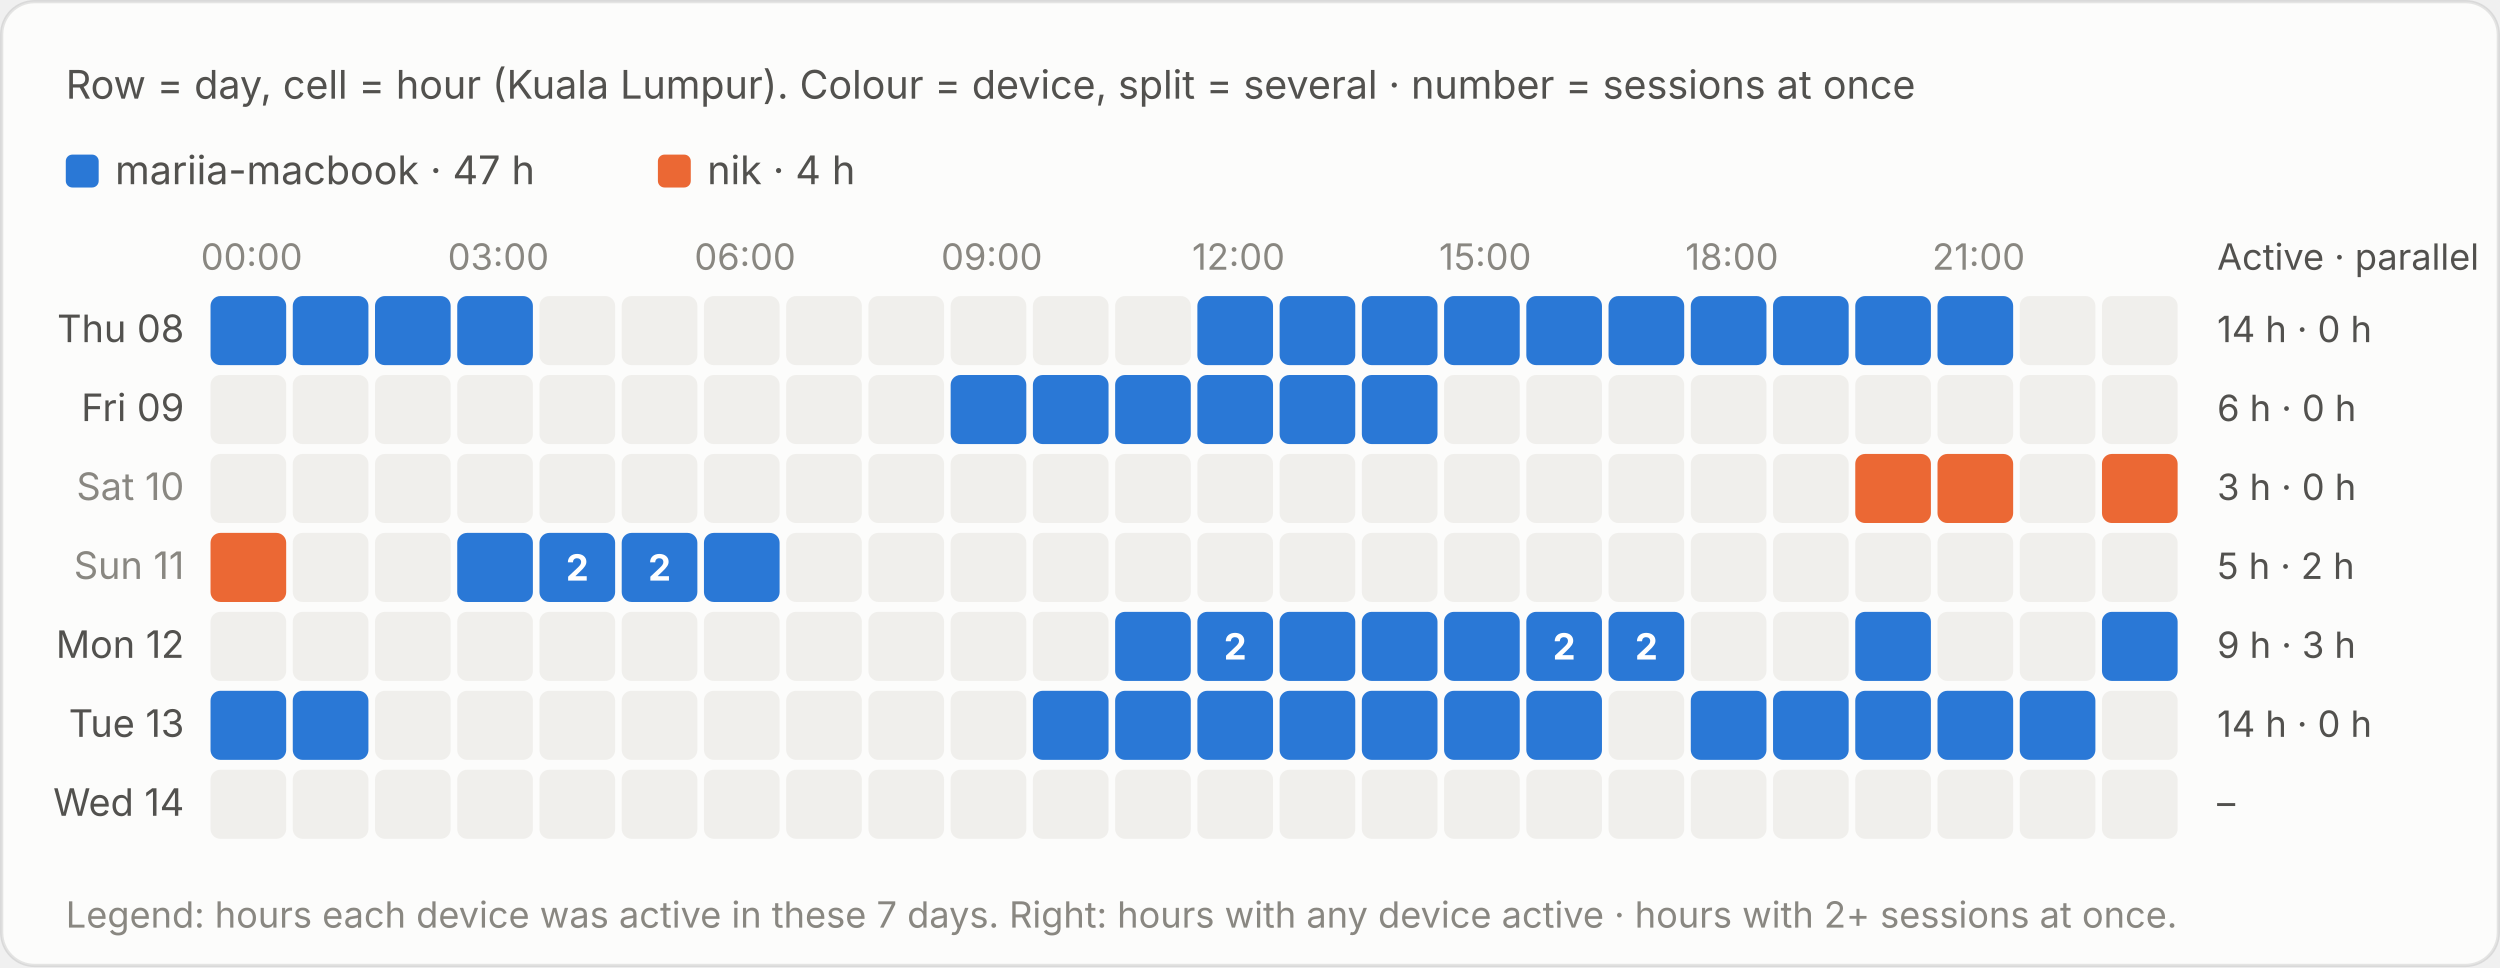
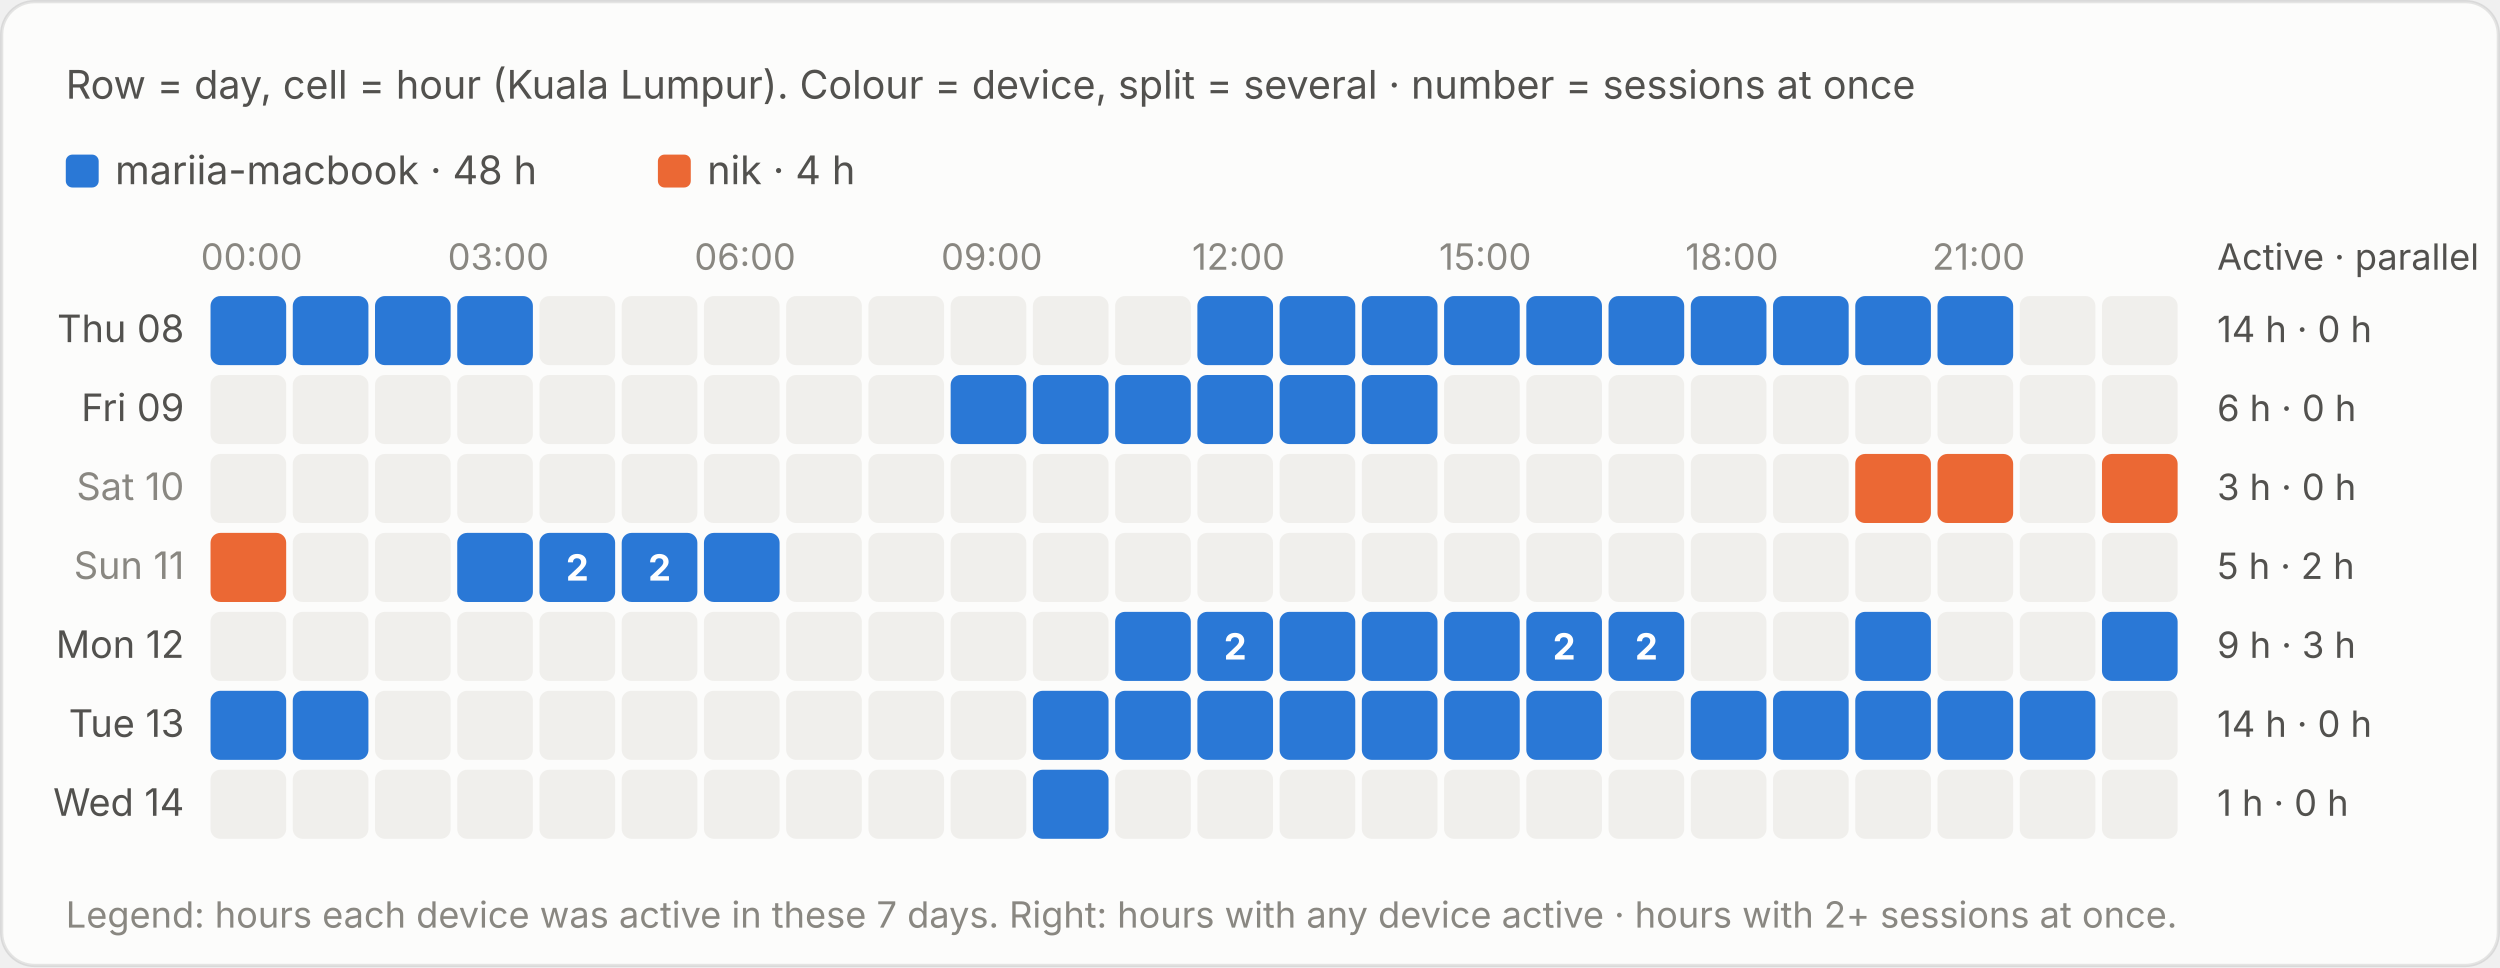
<svg xmlns="http://www.w3.org/2000/svg" viewBox="0 0 760 294" width="760" height="294" role="img" aria-label="Row = day, cell = hour (Kuala Lumpur). Colour = device, split = several · number = sessions at once">
  <style>text{font-family:system-ui,-apple-system,"Segoe UI",sans-serif;font-variant-numeric:tabular-nums}.bg{fill:#fcfcfb;stroke:rgba(11,11,11,.10)}.tp{fill:#0b0b0b}.ts{fill:#52514e}.tm{fill:#898781}.grid{stroke:#e1e0d9;stroke-width:1}.base{stroke:#c3c2b7;stroke-width:1}.so{fill:#b5b3ad}.lo{stroke:#b5b3ad}.qe{fill:#f0efec}.ring{stroke:#fcfcfb}.area{fill-opacity:.1}.s0{fill:#2a78d6}.l0{stroke:#2a78d6}.s1{fill:#eb6834}.l1{stroke:#eb6834}.s2{fill:#1baf7a}.l2{stroke:#1baf7a}.s3{fill:#eda100}.l3{stroke:#eda100}.s4{fill:#e87ba4}.l4{stroke:#e87ba4}.s5{fill:#008300}.l5{stroke:#008300}.s6{fill:#4a3aa7}.l6{stroke:#4a3aa7}.s7{fill:#e34948}.l7{stroke:#e34948}.q0{fill:#cde2fb}.q1{fill:#9ec5f4}.q2{fill:#6da7ec}.q3{fill:#3987e5}.q4{fill:#256abf}.q5{fill:#184f95}.q6{fill:#0d366b}.r0{fill:#f8d4d4}.r1{fill:#ec8f8f}.r2{fill:#c42f2f}.a0{fill:#fbe3e3}.a1{fill:#f5b8b8}.a2{fill:#ec8f8f}.a3{fill:#d65252}.a4{fill:#a82525}.tq0{fill:#0b0b0b}.tq1{fill:#0b0b0b}.tq2{fill:#0b0b0b}.tq3{fill:#ffffff}.tq4{fill:#ffffff}.tq5{fill:#ffffff}.tq6{fill:#ffffff}.tr0{fill:#0b0b0b}.tr1{fill:#0b0b0b}.tr2{fill:#ffffff}.ta0{fill:#0b0b0b}.ta1{fill:#0b0b0b}.ta2{fill:#0b0b0b}.ta3{fill:#ffffff}.ta4{fill:#ffffff}.tw{fill:#ffffff}@media (prefers-color-scheme:dark){.bg{fill:#1a1a19;stroke:rgba(255,255,255,.10)}.tp{fill:#fff}.ts{fill:#c3c2b7}.tm{fill:#898781}.grid{stroke:#2c2c2a}.base{stroke:#383835}.so{fill:#5c5b57}.lo{stroke:#5c5b57}.qe{fill:#262624}.ring{stroke:#1a1a19}.s0{fill:#3987e5}.l0{stroke:#3987e5}.s1{fill:#d95926}.l1{stroke:#d95926}.s2{fill:#199e70}.l2{stroke:#199e70}.s3{fill:#c98500}.l3{stroke:#c98500}.s4{fill:#d55181}.l4{stroke:#d55181}.s5{fill:#008300}.l5{stroke:#008300}.s6{fill:#9085e9}.l6{stroke:#9085e9}.s7{fill:#e66767}.l7{stroke:#e66767}.q0{fill:#16263a}.q1{fill:#123a66}.q2{fill:#184f95}.q3{fill:#256abf}.q4{fill:#3987e5}.q5{fill:#6da7ec}.q6{fill:#b7d3f6}.r0{fill:#4a2023}.r1{fill:#8c2c2f}.r2{fill:#e25555}.a0{fill:#3a1a1c}.a1{fill:#5e2427}.a2{fill:#8c2c2f}.a3{fill:#c43c3f}.a4{fill:#f07070}.tq0{fill:#ffffff}.tq1{fill:#ffffff}.tq2{fill:#ffffff}.tq3{fill:#ffffff}.tq4{fill:#ffffff}.tq5{fill:#0b0b0b}.tq6{fill:#0b0b0b}.tr0{fill:#ffffff}.tr1{fill:#ffffff}.tr2{fill:#ffffff}.ta0{fill:#ffffff}.ta1{fill:#ffffff}.ta2{fill:#ffffff}.ta3{fill:#ffffff}.ta4{fill:#0b0b0b}.tw{fill:#ffffff}}</style>
  <rect class="bg" x=".5" y=".5" width="759" height="293" rx="10" />
  <text class="ts" x="20" y="30" font-size="12">Row = day, cell = hour (Kuala Lumpur). Colour = device, split = several · number = sessions at once</text>
  <g transform="translate(0,-20)">
    <rect class="s0" x="20.0" y="67" width="10" height="10" rx="2" />
-     <text class="ts" x="35.0" y="76" font-size="12">mariia-macbook · 47 h</text>
+     <text class="ts" x="35.0" y="76" font-size="12">mariia-macbook · 48 h</text>
    <rect class="s1" x="200.0" y="67" width="10" height="10" rx="2" />
    <text class="ts" x="215.0" y="76" font-size="12">nik · 4 h</text>
    <text class="tm" x="76.5" y="102" font-size="11" text-anchor="middle">00:00</text>
    <text class="tm" x="151.5" y="102" font-size="11" text-anchor="middle">03:00</text>
    <text class="tm" x="226.5" y="102" font-size="11" text-anchor="middle">06:00</text>
    <text class="tm" x="301.5" y="102" font-size="11" text-anchor="middle">09:00</text>
    <text class="tm" x="376.5" y="102" font-size="11" text-anchor="middle">12:00</text>
    <text class="tm" x="451.5" y="102" font-size="11" text-anchor="middle">15:00</text>
    <text class="tm" x="526.5" y="102" font-size="11" text-anchor="middle">18:00</text>
    <text class="tm" x="601.5" y="102" font-size="11" text-anchor="middle">21:00</text>
    <text class="ts" x="674" y="102" font-size="11">Active · parallel</text>
    <text class="ts" x="56" y="124.0" font-size="11.5" text-anchor="end">Thu 08</text>
    <rect class="s0" x="64.0" y="110" width="23.0" height="21" rx="3" />
    <rect x="64.0" y="110" width="23" height="21" fill="transparent" />
    <rect class="s0" x="89.0" y="110" width="23.0" height="21" rx="3" />
    <rect x="89.0" y="110" width="23" height="21" fill="transparent" />
    <rect class="s0" x="114.0" y="110" width="23.0" height="21" rx="3" />
    <rect x="114.0" y="110" width="23" height="21" fill="transparent" />
    <rect class="s0" x="139.0" y="110" width="23.0" height="21" rx="3" />
    <rect x="139.0" y="110" width="23" height="21" fill="transparent" />
    <rect class="qe" x="164.0" y="110" width="23" height="21" rx="3" />
    <rect class="qe" x="189.0" y="110" width="23" height="21" rx="3" />
    <rect class="qe" x="214.0" y="110" width="23" height="21" rx="3" />
    <rect class="qe" x="239.0" y="110" width="23" height="21" rx="3" />
    <rect class="qe" x="264.0" y="110" width="23" height="21" rx="3" />
    <rect class="qe" x="289.0" y="110" width="23" height="21" rx="3" />
    <rect class="qe" x="314.0" y="110" width="23" height="21" rx="3" />
    <rect class="qe" x="339.0" y="110" width="23" height="21" rx="3" />
    <rect class="s0" x="364.0" y="110" width="23.0" height="21" rx="3" />
    <rect x="364.0" y="110" width="23" height="21" fill="transparent" />
    <rect class="s0" x="389.0" y="110" width="23.0" height="21" rx="3" />
    <rect x="389.0" y="110" width="23" height="21" fill="transparent" />
    <rect class="s0" x="414.0" y="110" width="23.0" height="21" rx="3" />
    <rect x="414.0" y="110" width="23" height="21" fill="transparent" />
    <rect class="s0" x="439.0" y="110" width="23.0" height="21" rx="3" />
    <rect x="439.0" y="110" width="23" height="21" fill="transparent" />
    <rect class="s0" x="464.0" y="110" width="23.0" height="21" rx="3" />
    <rect x="464.0" y="110" width="23" height="21" fill="transparent" />
    <rect class="s0" x="489.0" y="110" width="23.0" height="21" rx="3" />
    <rect x="489.0" y="110" width="23" height="21" fill="transparent" />
    <rect class="s0" x="514.0" y="110" width="23.0" height="21" rx="3" />
    <rect x="514.0" y="110" width="23" height="21" fill="transparent" />
    <rect class="s0" x="539.0" y="110" width="23.0" height="21" rx="3" />
    <rect x="539.0" y="110" width="23" height="21" fill="transparent" />
    <rect class="s0" x="564.0" y="110" width="23.0" height="21" rx="3" />
    <rect x="564.0" y="110" width="23" height="21" fill="transparent" />
    <rect class="s0" x="589.0" y="110" width="23.0" height="21" rx="3" />
    <rect x="589.0" y="110" width="23" height="21" fill="transparent" />
    <rect class="qe" x="614.0" y="110" width="23" height="21" rx="3" />
    <rect class="qe" x="639.0" y="110" width="23" height="21" rx="3" />
    <text class="ts" x="674" y="124.0" font-size="11">14 h · 0 h</text>
    <text class="ts" x="56" y="148.0" font-size="11.5" text-anchor="end">Fri 09</text>
    <rect class="qe" x="64.0" y="134" width="23" height="21" rx="3" />
    <rect class="qe" x="89.0" y="134" width="23" height="21" rx="3" />
    <rect class="qe" x="114.0" y="134" width="23" height="21" rx="3" />
    <rect class="qe" x="139.0" y="134" width="23" height="21" rx="3" />
    <rect class="qe" x="164.0" y="134" width="23" height="21" rx="3" />
    <rect class="qe" x="189.0" y="134" width="23" height="21" rx="3" />
    <rect class="qe" x="214.0" y="134" width="23" height="21" rx="3" />
    <rect class="qe" x="239.0" y="134" width="23" height="21" rx="3" />
    <rect class="qe" x="264.0" y="134" width="23" height="21" rx="3" />
    <rect class="s0" x="289.0" y="134" width="23.0" height="21" rx="3" />
    <rect x="289.0" y="134" width="23" height="21" fill="transparent" />
    <rect class="s0" x="314.0" y="134" width="23.0" height="21" rx="3" />
    <rect x="314.0" y="134" width="23" height="21" fill="transparent" />
    <rect class="s0" x="339.0" y="134" width="23.0" height="21" rx="3" />
    <rect x="339.0" y="134" width="23" height="21" fill="transparent" />
    <rect class="s0" x="364.0" y="134" width="23.0" height="21" rx="3" />
    <rect x="364.0" y="134" width="23" height="21" fill="transparent" />
    <rect class="s0" x="389.0" y="134" width="23.0" height="21" rx="3" />
    <rect x="389.0" y="134" width="23" height="21" fill="transparent" />
    <rect class="s0" x="414.0" y="134" width="23.0" height="21" rx="3" />
    <rect x="414.0" y="134" width="23" height="21" fill="transparent" />
    <rect class="qe" x="439.0" y="134" width="23" height="21" rx="3" />
    <rect class="qe" x="464.0" y="134" width="23" height="21" rx="3" />
    <rect class="qe" x="489.0" y="134" width="23" height="21" rx="3" />
    <rect class="qe" x="514.0" y="134" width="23" height="21" rx="3" />
    <rect class="qe" x="539.0" y="134" width="23" height="21" rx="3" />
    <rect class="qe" x="564.0" y="134" width="23" height="21" rx="3" />
    <rect class="qe" x="589.0" y="134" width="23" height="21" rx="3" />
    <rect class="qe" x="614.0" y="134" width="23" height="21" rx="3" />
    <rect class="qe" x="639.0" y="134" width="23" height="21" rx="3" />
    <text class="ts" x="674" y="148.0" font-size="11">6 h · 0 h</text>
    <text class="tm" x="56" y="172.0" font-size="11.5" text-anchor="end">Sat 10</text>
    <rect class="qe" x="64.0" y="158" width="23" height="21" rx="3" />
    <rect class="qe" x="89.0" y="158" width="23" height="21" rx="3" />
    <rect class="qe" x="114.0" y="158" width="23" height="21" rx="3" />
    <rect class="qe" x="139.0" y="158" width="23" height="21" rx="3" />
    <rect class="qe" x="164.0" y="158" width="23" height="21" rx="3" />
    <rect class="qe" x="189.0" y="158" width="23" height="21" rx="3" />
    <rect class="qe" x="214.0" y="158" width="23" height="21" rx="3" />
    <rect class="qe" x="239.0" y="158" width="23" height="21" rx="3" />
    <rect class="qe" x="264.0" y="158" width="23" height="21" rx="3" />
    <rect class="qe" x="289.0" y="158" width="23" height="21" rx="3" />
    <rect class="qe" x="314.0" y="158" width="23" height="21" rx="3" />
    <rect class="qe" x="339.0" y="158" width="23" height="21" rx="3" />
    <rect class="qe" x="364.0" y="158" width="23" height="21" rx="3" />
    <rect class="qe" x="389.0" y="158" width="23" height="21" rx="3" />
    <rect class="qe" x="414.0" y="158" width="23" height="21" rx="3" />
    <rect class="qe" x="439.0" y="158" width="23" height="21" rx="3" />
    <rect class="qe" x="464.0" y="158" width="23" height="21" rx="3" />
    <rect class="qe" x="489.0" y="158" width="23" height="21" rx="3" />
    <rect class="qe" x="514.0" y="158" width="23" height="21" rx="3" />
    <rect class="qe" x="539.0" y="158" width="23" height="21" rx="3" />
    <rect class="s1" x="564.0" y="158" width="23.0" height="21" rx="3" />
    <rect x="564.0" y="158" width="23" height="21" fill="transparent" />
    <rect class="s1" x="589.0" y="158" width="23.0" height="21" rx="3" />
    <rect x="589.0" y="158" width="23" height="21" fill="transparent" />
    <rect class="qe" x="614.0" y="158" width="23" height="21" rx="3" />
    <rect class="s1" x="639.0" y="158" width="23.0" height="21" rx="3" />
    <rect x="639.0" y="158" width="23" height="21" fill="transparent" />
    <text class="ts" x="674" y="172.0" font-size="11">3 h · 0 h</text>
    <text class="tm" x="56" y="196.0" font-size="11.5" text-anchor="end">Sun 11</text>
    <rect class="s1" x="64.0" y="182" width="23.0" height="21" rx="3" />
    <rect x="64.0" y="182" width="23" height="21" fill="transparent" />
    <rect class="qe" x="89.0" y="182" width="23" height="21" rx="3" />
    <rect class="qe" x="114.0" y="182" width="23" height="21" rx="3" />
    <rect class="s0" x="139.0" y="182" width="23.0" height="21" rx="3" />
    <rect x="139.0" y="182" width="23" height="21" fill="transparent" />
    <rect class="s0" x="164.0" y="182" width="23.0" height="21" rx="3" />
    <rect x="164.0" y="182" width="23" height="21" fill="transparent" />
    <text class="tw" x="175.5" y="196.5" font-size="11" font-weight="700" text-anchor="middle">2</text>
    <rect class="s0" x="189.0" y="182" width="23.0" height="21" rx="3" />
    <rect x="189.0" y="182" width="23" height="21" fill="transparent" />
    <text class="tw" x="200.5" y="196.5" font-size="11" font-weight="700" text-anchor="middle">2</text>
    <rect class="s0" x="214.0" y="182" width="23.0" height="21" rx="3" />
    <rect x="214.0" y="182" width="23" height="21" fill="transparent" />
    <rect class="qe" x="239.0" y="182" width="23" height="21" rx="3" />
    <rect class="qe" x="264.0" y="182" width="23" height="21" rx="3" />
    <rect class="qe" x="289.0" y="182" width="23" height="21" rx="3" />
    <rect class="qe" x="314.0" y="182" width="23" height="21" rx="3" />
    <rect class="qe" x="339.0" y="182" width="23" height="21" rx="3" />
    <rect class="qe" x="364.0" y="182" width="23" height="21" rx="3" />
    <rect class="qe" x="389.0" y="182" width="23" height="21" rx="3" />
    <rect class="qe" x="414.0" y="182" width="23" height="21" rx="3" />
    <rect class="qe" x="439.0" y="182" width="23" height="21" rx="3" />
    <rect class="qe" x="464.0" y="182" width="23" height="21" rx="3" />
    <rect class="qe" x="489.0" y="182" width="23" height="21" rx="3" />
    <rect class="qe" x="514.0" y="182" width="23" height="21" rx="3" />
    <rect class="qe" x="539.0" y="182" width="23" height="21" rx="3" />
    <rect class="qe" x="564.0" y="182" width="23" height="21" rx="3" />
    <rect class="qe" x="589.0" y="182" width="23" height="21" rx="3" />
    <rect class="qe" x="614.0" y="182" width="23" height="21" rx="3" />
    <rect class="qe" x="639.0" y="182" width="23" height="21" rx="3" />
    <text class="ts" x="674" y="196.0" font-size="11">5 h · 2 h</text>
    <text class="ts" x="56" y="220.0" font-size="11.5" text-anchor="end">Mon 12</text>
    <rect class="qe" x="64.0" y="206" width="23" height="21" rx="3" />
    <rect class="qe" x="89.0" y="206" width="23" height="21" rx="3" />
    <rect class="qe" x="114.0" y="206" width="23" height="21" rx="3" />
    <rect class="qe" x="139.0" y="206" width="23" height="21" rx="3" />
    <rect class="qe" x="164.0" y="206" width="23" height="21" rx="3" />
    <rect class="qe" x="189.0" y="206" width="23" height="21" rx="3" />
    <rect class="qe" x="214.0" y="206" width="23" height="21" rx="3" />
    <rect class="qe" x="239.0" y="206" width="23" height="21" rx="3" />
    <rect class="qe" x="264.0" y="206" width="23" height="21" rx="3" />
    <rect class="qe" x="289.0" y="206" width="23" height="21" rx="3" />
    <rect class="qe" x="314.0" y="206" width="23" height="21" rx="3" />
    <rect class="s0" x="339.0" y="206" width="23.0" height="21" rx="3" />
    <rect x="339.0" y="206" width="23" height="21" fill="transparent" />
    <rect class="s0" x="364.0" y="206" width="23.0" height="21" rx="3" />
    <rect x="364.0" y="206" width="23" height="21" fill="transparent" />
    <text class="tw" x="375.5" y="220.5" font-size="11" font-weight="700" text-anchor="middle">2</text>
    <rect class="s0" x="389.0" y="206" width="23.0" height="21" rx="3" />
    <rect x="389.0" y="206" width="23" height="21" fill="transparent" />
    <rect class="s0" x="414.0" y="206" width="23.0" height="21" rx="3" />
    <rect x="414.0" y="206" width="23" height="21" fill="transparent" />
    <rect class="s0" x="439.0" y="206" width="23.0" height="21" rx="3" />
    <rect x="439.0" y="206" width="23" height="21" fill="transparent" />
    <rect class="s0" x="464.0" y="206" width="23.0" height="21" rx="3" />
    <rect x="464.0" y="206" width="23" height="21" fill="transparent" />
    <text class="tw" x="475.5" y="220.5" font-size="11" font-weight="700" text-anchor="middle">2</text>
    <rect class="s0" x="489.0" y="206" width="23.0" height="21" rx="3" />
    <rect x="489.0" y="206" width="23" height="21" fill="transparent" />
    <text class="tw" x="500.5" y="220.5" font-size="11" font-weight="700" text-anchor="middle">2</text>
    <rect class="qe" x="514.0" y="206" width="23" height="21" rx="3" />
    <rect class="qe" x="539.0" y="206" width="23" height="21" rx="3" />
    <rect class="s0" x="564.0" y="206" width="23.0" height="21" rx="3" />
    <rect x="564.0" y="206" width="23" height="21" fill="transparent" />
    <rect class="qe" x="589.0" y="206" width="23" height="21" rx="3" />
    <rect class="qe" x="614.0" y="206" width="23" height="21" rx="3" />
    <rect class="s0" x="639.0" y="206" width="23.0" height="21" rx="3" />
    <rect x="639.0" y="206" width="23" height="21" fill="transparent" />
    <text class="ts" x="674" y="220.0" font-size="11">9 h · 3 h</text>
    <text class="ts" x="56" y="244.0" font-size="11.5" text-anchor="end">Tue 13</text>
    <rect class="s0" x="64.0" y="230" width="23.0" height="21" rx="3" />
    <rect x="64.0" y="230" width="23" height="21" fill="transparent" />
    <rect class="s0" x="89.0" y="230" width="23.0" height="21" rx="3" />
    <rect x="89.0" y="230" width="23" height="21" fill="transparent" />
    <rect class="qe" x="114.0" y="230" width="23" height="21" rx="3" />
    <rect class="qe" x="139.0" y="230" width="23" height="21" rx="3" />
    <rect class="qe" x="164.0" y="230" width="23" height="21" rx="3" />
    <rect class="qe" x="189.0" y="230" width="23" height="21" rx="3" />
    <rect class="qe" x="214.0" y="230" width="23" height="21" rx="3" />
    <rect class="qe" x="239.0" y="230" width="23" height="21" rx="3" />
    <rect class="qe" x="264.0" y="230" width="23" height="21" rx="3" />
    <rect class="qe" x="289.0" y="230" width="23" height="21" rx="3" />
    <rect class="s0" x="314.0" y="230" width="23.0" height="21" rx="3" />
    <rect x="314.0" y="230" width="23" height="21" fill="transparent" />
    <rect class="s0" x="339.0" y="230" width="23.0" height="21" rx="3" />
    <rect x="339.0" y="230" width="23" height="21" fill="transparent" />
    <rect class="s0" x="364.0" y="230" width="23.0" height="21" rx="3" />
    <rect x="364.0" y="230" width="23" height="21" fill="transparent" />
    <rect class="s0" x="389.0" y="230" width="23.0" height="21" rx="3" />
    <rect x="389.0" y="230" width="23" height="21" fill="transparent" />
    <rect class="s0" x="414.0" y="230" width="23.0" height="21" rx="3" />
    <rect x="414.0" y="230" width="23" height="21" fill="transparent" />
    <rect class="s0" x="439.0" y="230" width="23.0" height="21" rx="3" />
    <rect x="439.0" y="230" width="23" height="21" fill="transparent" />
    <rect class="s0" x="464.0" y="230" width="23.0" height="21" rx="3" />
    <rect x="464.0" y="230" width="23" height="21" fill="transparent" />
    <rect class="qe" x="489.0" y="230" width="23" height="21" rx="3" />
    <rect class="s0" x="514.0" y="230" width="23.0" height="21" rx="3" />
    <rect x="514.0" y="230" width="23" height="21" fill="transparent" />
    <rect class="s0" x="539.0" y="230" width="23.0" height="21" rx="3" />
    <rect x="539.0" y="230" width="23" height="21" fill="transparent" />
    <rect class="s0" x="564.0" y="230" width="23.0" height="21" rx="3" />
    <rect x="564.0" y="230" width="23" height="21" fill="transparent" />
    <rect class="s0" x="589.0" y="230" width="23.0" height="21" rx="3" />
    <rect x="589.0" y="230" width="23" height="21" fill="transparent" />
    <rect class="s0" x="614.0" y="230" width="23.0" height="21" rx="3" />
    <rect x="614.0" y="230" width="23" height="21" fill="transparent" />
    <rect class="qe" x="639.0" y="230" width="23" height="21" rx="3" />
    <text class="ts" x="674" y="244.0" font-size="11">14 h · 0 h</text>
    <text class="ts" x="56" y="268.0" font-size="11.5" text-anchor="end">Wed 14</text>
    <rect class="qe" x="64.0" y="254" width="23" height="21" rx="3" />
    <rect class="qe" x="89.0" y="254" width="23" height="21" rx="3" />
    <rect class="qe" x="114.0" y="254" width="23" height="21" rx="3" />
    <rect class="qe" x="139.0" y="254" width="23" height="21" rx="3" />
    <rect class="qe" x="164.0" y="254" width="23" height="21" rx="3" />
    <rect class="qe" x="189.0" y="254" width="23" height="21" rx="3" />
    <rect class="qe" x="214.0" y="254" width="23" height="21" rx="3" />
    <rect class="qe" x="239.0" y="254" width="23" height="21" rx="3" />
    <rect class="qe" x="264.0" y="254" width="23" height="21" rx="3" />
    <rect class="qe" x="289.0" y="254" width="23" height="21" rx="3" />
-     <rect class="qe" x="314.0" y="254" width="23" height="21" rx="3" />
+     <rect class="s0" x="314.0" y="254" width="23.0" height="21" rx="3" />
+     <rect x="314.0" y="254" width="23" height="21" fill="transparent" />
    <rect class="qe" x="339.0" y="254" width="23" height="21" rx="3" />
    <rect class="qe" x="364.0" y="254" width="23" height="21" rx="3" />
    <rect class="qe" x="389.0" y="254" width="23" height="21" rx="3" />
    <rect class="qe" x="414.0" y="254" width="23" height="21" rx="3" />
    <rect class="qe" x="439.0" y="254" width="23" height="21" rx="3" />
    <rect class="qe" x="464.0" y="254" width="23" height="21" rx="3" />
    <rect class="qe" x="489.0" y="254" width="23" height="21" rx="3" />
    <rect class="qe" x="514.0" y="254" width="23" height="21" rx="3" />
    <rect class="qe" x="539.0" y="254" width="23" height="21" rx="3" />
    <rect class="qe" x="564.0" y="254" width="23" height="21" rx="3" />
    <rect class="qe" x="589.0" y="254" width="23" height="21" rx="3" />
    <rect class="qe" x="614.0" y="254" width="23" height="21" rx="3" />
    <rect class="qe" x="639.0" y="254" width="23" height="21" rx="3" />
-     <text class="ts" x="674" y="268.0" font-size="11">–</text>
+     <text class="ts" x="674" y="268.0" font-size="11">1 h · 0 h</text>
    <text class="tm" x="20" y="302" font-size="11">Legend: hours each device was active in these 7 days. Right: hours with any device active · hours with 2+ sessions at once.</text>
  </g>
</svg>
